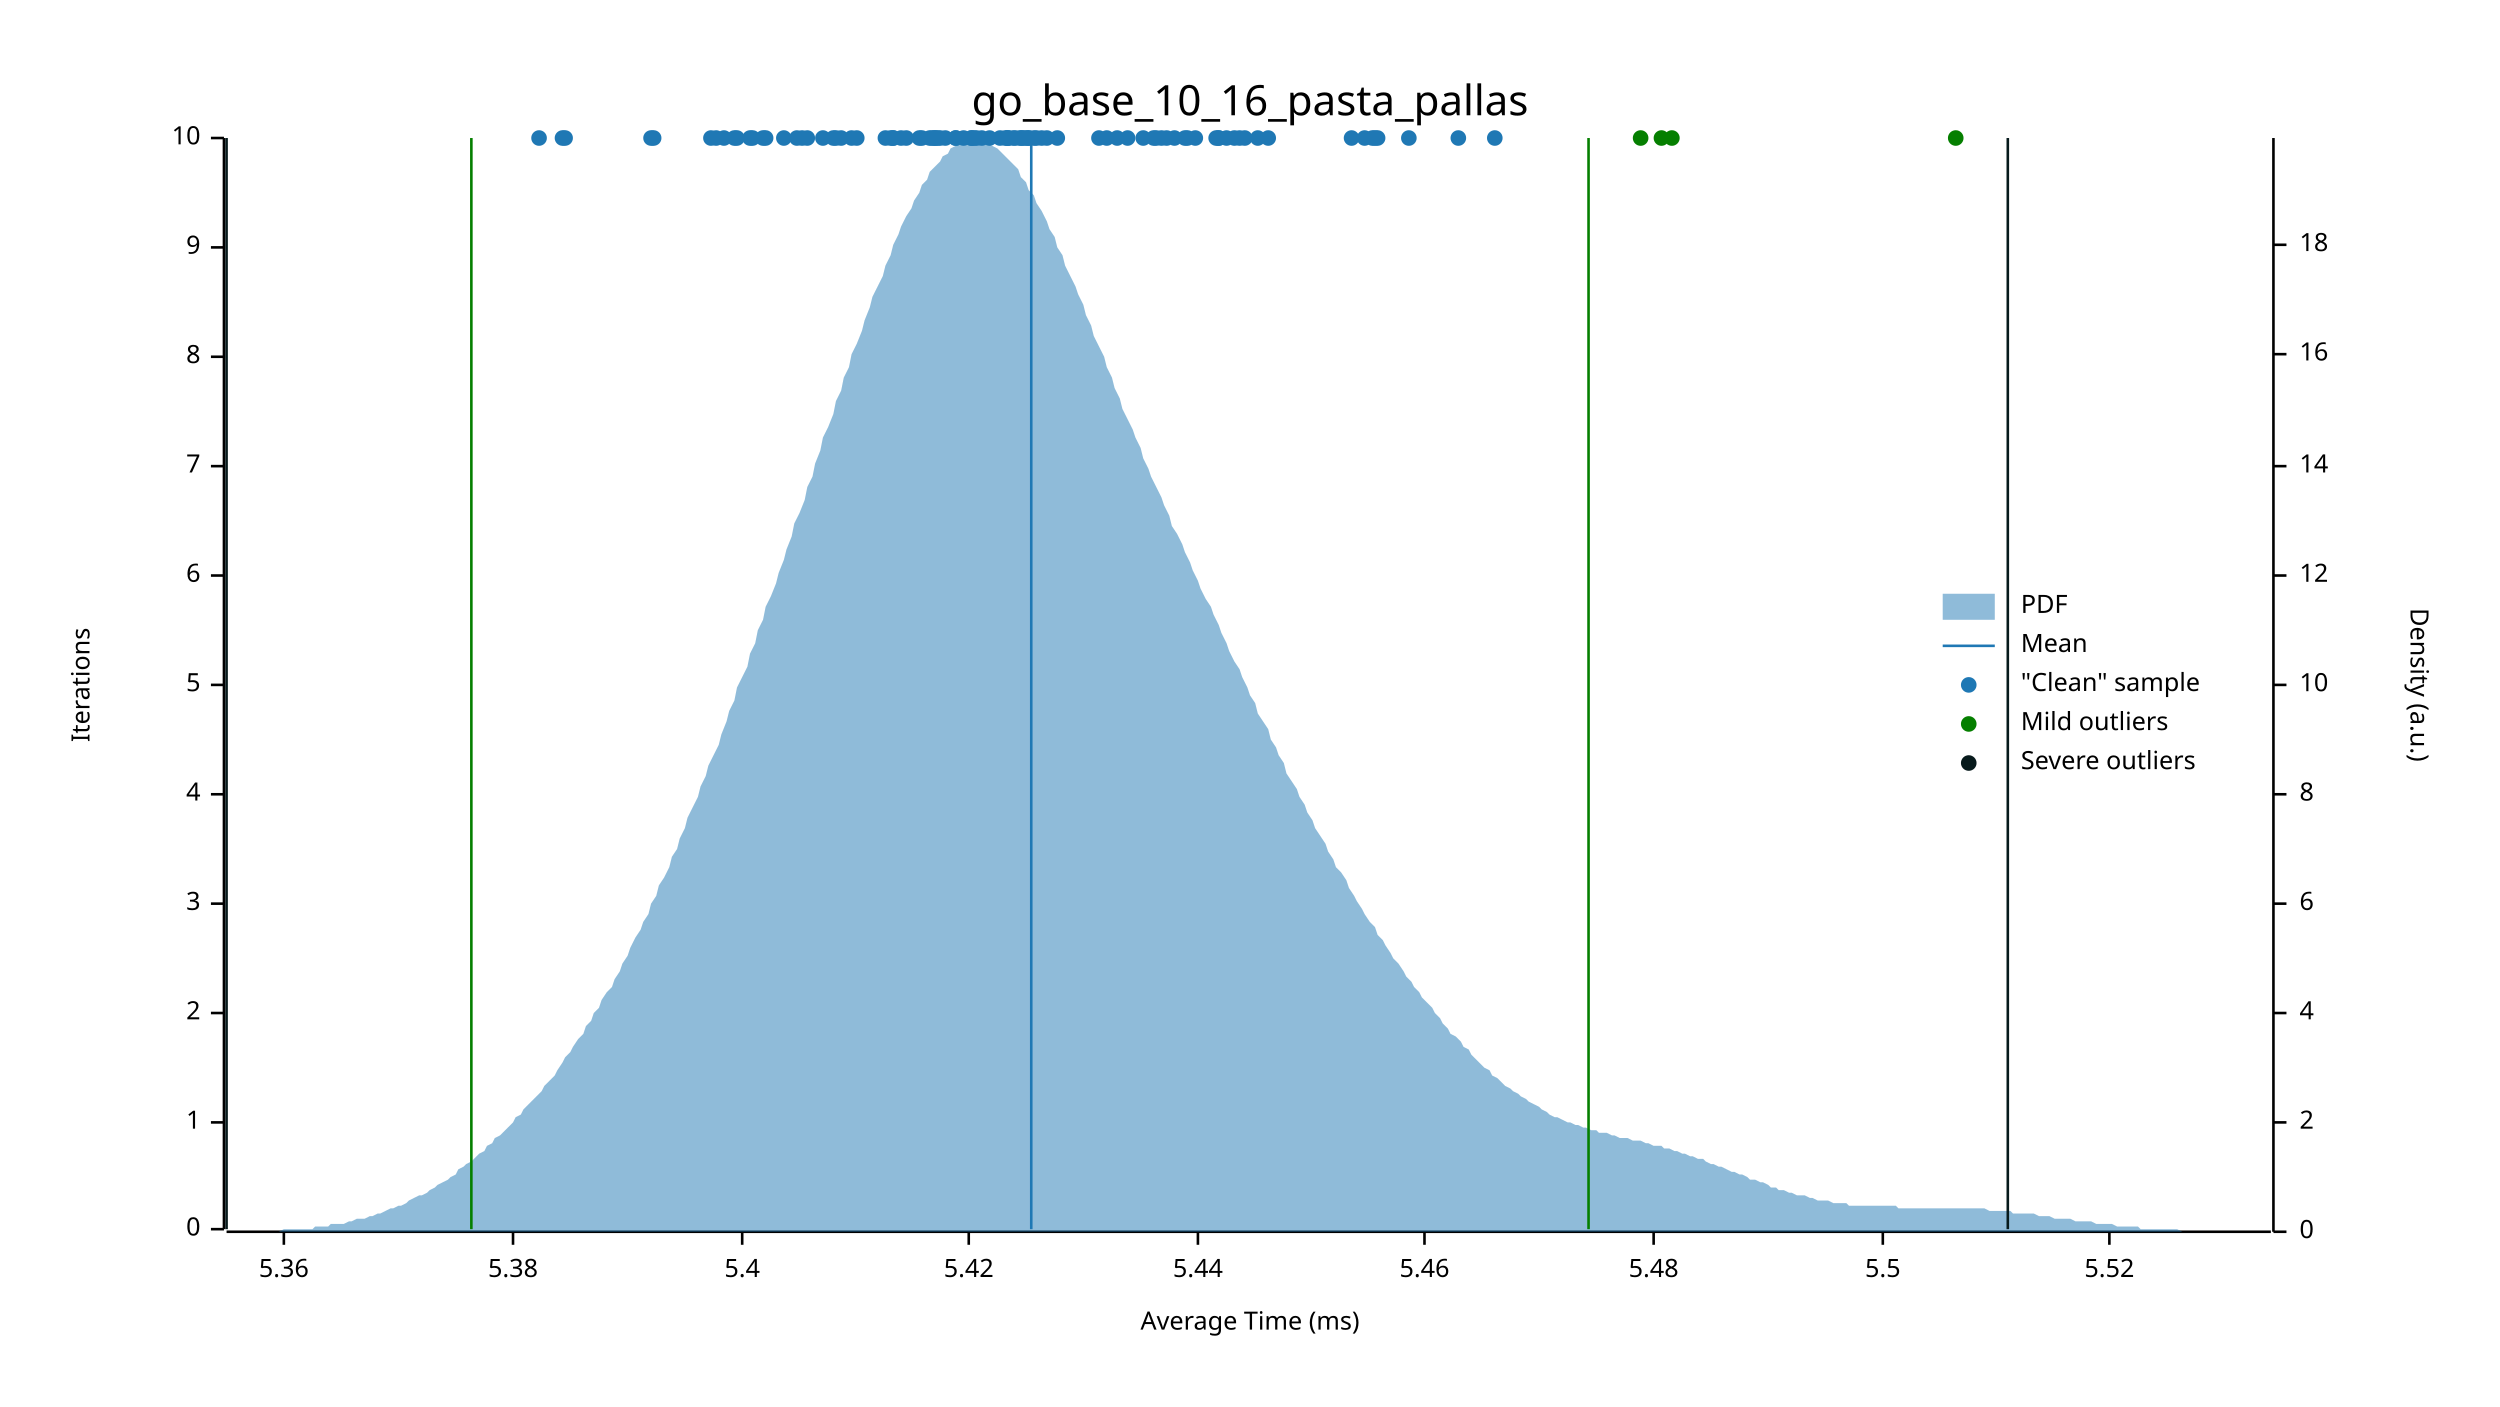
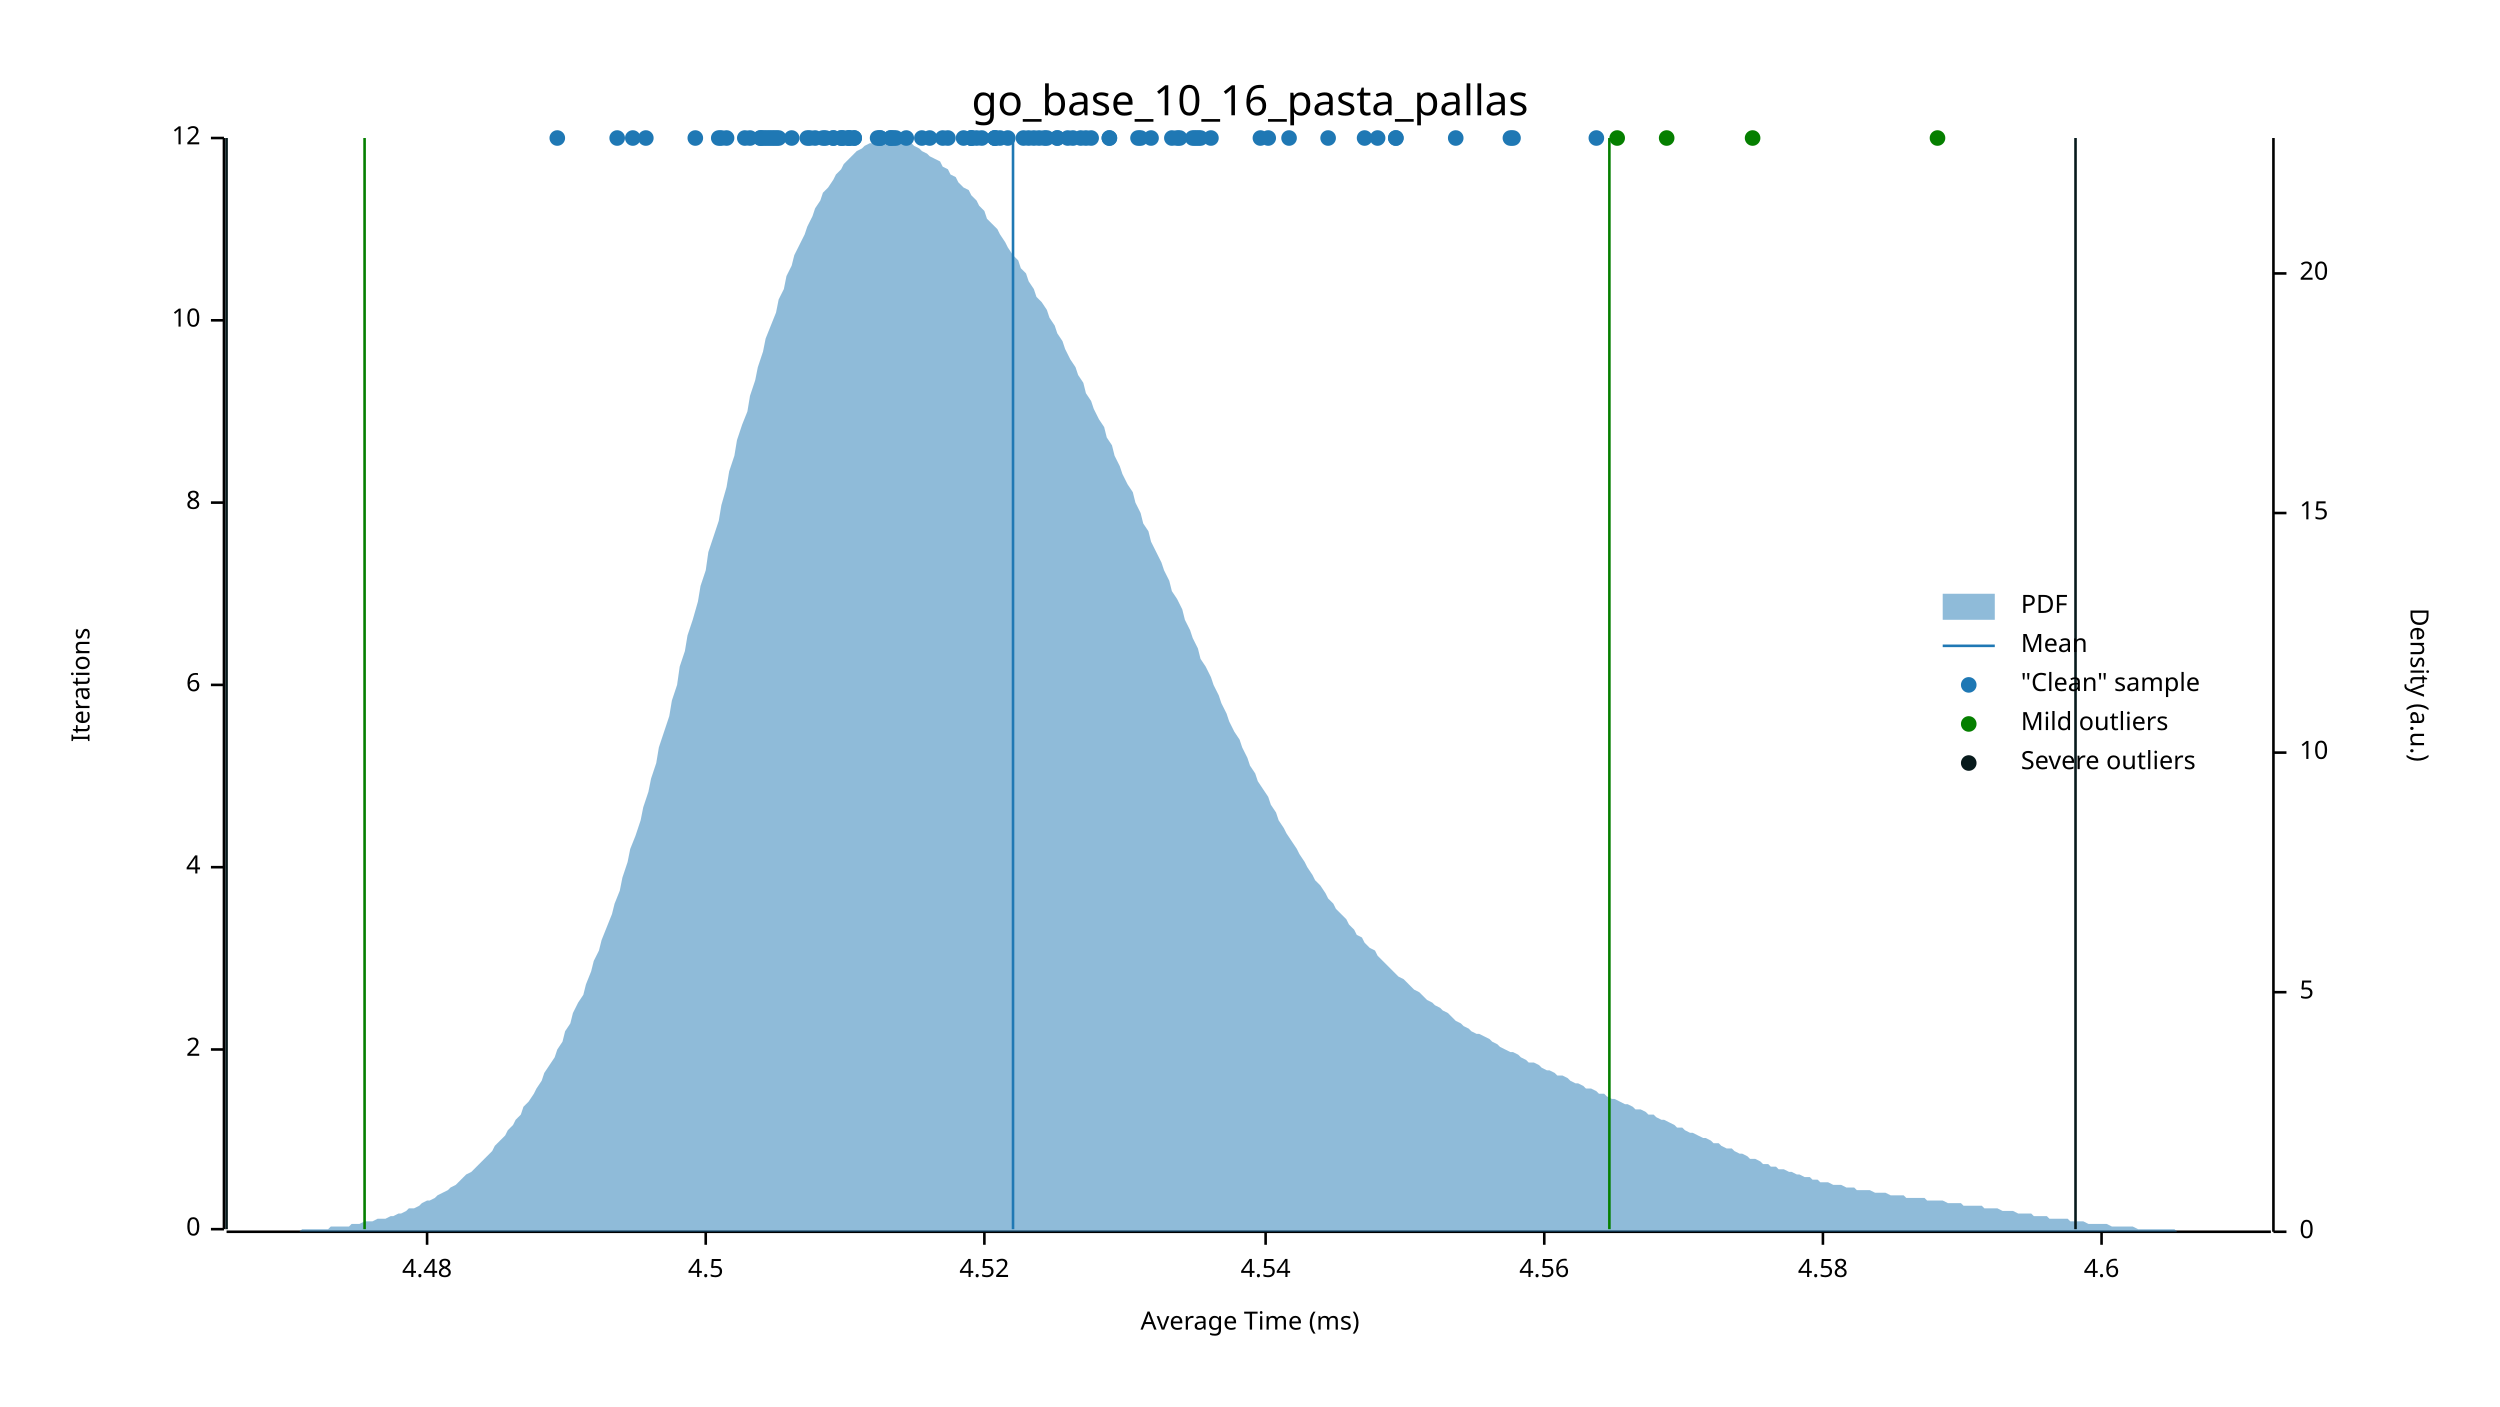
<svg xmlns="http://www.w3.org/2000/svg" width="960" height="540" viewBox="0 0 960 540">
  <text x="480" y="32" dy="0.76em" text-anchor="middle" font-family="sans-serif" font-size="16.129" opacity="1" fill="#000000">
go_base_10_16_pasta_pallas
</text>
  <text x="27" y="263" dy="0.76em" text-anchor="middle" font-family="sans-serif" font-size="9.677" opacity="1" fill="#000000" transform="rotate(270, 27, 263)">
Iterations
</text>
  <text x="480" y="513" dy="-0.5ex" text-anchor="middle" font-family="sans-serif" font-size="9.677" opacity="1" fill="#000000">
Average Time (ms)
</text>
  <polyline fill="none" opacity="1" stroke="#000000" stroke-width="1" points="86,53 86,472 " />
  <text x="77" y="472" dy="0.5ex" text-anchor="end" font-family="sans-serif" font-size="9.677" opacity="1" fill="#000000">
0
</text>
  <polyline fill="none" opacity="1" stroke="#000000" stroke-width="1" points="81,472 86,472 " />
-   <text x="77" y="431" dy="0.5ex" text-anchor="end" font-family="sans-serif" font-size="9.677" opacity="1" fill="#000000">
- 1
- </text>
-   <polyline fill="none" opacity="1" stroke="#000000" stroke-width="1" points="81,431 86,431 " />
-   <text x="77" y="389" dy="0.5ex" text-anchor="end" font-family="sans-serif" font-size="9.677" opacity="1" fill="#000000">
+   <text x="77" y="403" dy="0.5ex" text-anchor="end" font-family="sans-serif" font-size="9.677" opacity="1" fill="#000000">
2
</text>
-   <polyline fill="none" opacity="1" stroke="#000000" stroke-width="1" points="81,389 86,389 " />
-   <text x="77" y="347" dy="0.5ex" text-anchor="end" font-family="sans-serif" font-size="9.677" opacity="1" fill="#000000">
- 3
- </text>
-   <polyline fill="none" opacity="1" stroke="#000000" stroke-width="1" points="81,347 86,347 " />
-   <text x="77" y="305" dy="0.5ex" text-anchor="end" font-family="sans-serif" font-size="9.677" opacity="1" fill="#000000">
+   <polyline fill="none" opacity="1" stroke="#000000" stroke-width="1" points="81,403 86,403 " />
+   <text x="77" y="333" dy="0.5ex" text-anchor="end" font-family="sans-serif" font-size="9.677" opacity="1" fill="#000000">
4
</text>
-   <polyline fill="none" opacity="1" stroke="#000000" stroke-width="1" points="81,305 86,305 " />
+   <polyline fill="none" opacity="1" stroke="#000000" stroke-width="1" points="81,333 86,333 " />
  <text x="77" y="263" dy="0.5ex" text-anchor="end" font-family="sans-serif" font-size="9.677" opacity="1" fill="#000000">
- 5
+ 6
</text>
  <polyline fill="none" opacity="1" stroke="#000000" stroke-width="1" points="81,263 86,263 " />
-   <text x="77" y="221" dy="0.5ex" text-anchor="end" font-family="sans-serif" font-size="9.677" opacity="1" fill="#000000">
- 6
- </text>
-   <polyline fill="none" opacity="1" stroke="#000000" stroke-width="1" points="81,221 86,221 " />
-   <text x="77" y="179" dy="0.5ex" text-anchor="end" font-family="sans-serif" font-size="9.677" opacity="1" fill="#000000">
- 7
- </text>
-   <polyline fill="none" opacity="1" stroke="#000000" stroke-width="1" points="81,179 86,179 " />
-   <text x="77" y="137" dy="0.5ex" text-anchor="end" font-family="sans-serif" font-size="9.677" opacity="1" fill="#000000">
+   <text x="77" y="193" dy="0.5ex" text-anchor="end" font-family="sans-serif" font-size="9.677" opacity="1" fill="#000000">
8
</text>
-   <polyline fill="none" opacity="1" stroke="#000000" stroke-width="1" points="81,137 86,137 " />
-   <text x="77" y="95" dy="0.5ex" text-anchor="end" font-family="sans-serif" font-size="9.677" opacity="1" fill="#000000">
- 9
- </text>
-   <polyline fill="none" opacity="1" stroke="#000000" stroke-width="1" points="81,95 86,95 " />
+   <polyline fill="none" opacity="1" stroke="#000000" stroke-width="1" points="81,193 86,193 " />
+   <text x="77" y="123" dy="0.5ex" text-anchor="end" font-family="sans-serif" font-size="9.677" opacity="1" fill="#000000">
+ 10
+ </text>
+   <polyline fill="none" opacity="1" stroke="#000000" stroke-width="1" points="81,123 86,123 " />
  <text x="77" y="53" dy="0.5ex" text-anchor="end" font-family="sans-serif" font-size="9.677" opacity="1" fill="#000000">
- 10
+ 12
</text>
  <polyline fill="none" opacity="1" stroke="#000000" stroke-width="1" points="81,53 86,53 " />
  <polyline fill="none" opacity="1" stroke="#000000" stroke-width="1" points="87,473 872,473 " />
-   <text x="109" y="483" dy="0.76em" text-anchor="middle" font-family="sans-serif" font-size="9.677" opacity="1" fill="#000000">
- 5.36
- </text>
-   <polyline fill="none" opacity="1" stroke="#000000" stroke-width="1" points="109,473 109,478 " />
-   <text x="197" y="483" dy="0.76em" text-anchor="middle" font-family="sans-serif" font-size="9.677" opacity="1" fill="#000000">
- 5.38
- </text>
-   <polyline fill="none" opacity="1" stroke="#000000" stroke-width="1" points="197,473 197,478 " />
-   <text x="285" y="483" dy="0.76em" text-anchor="middle" font-family="sans-serif" font-size="9.677" opacity="1" fill="#000000">
- 5.4
- </text>
-   <polyline fill="none" opacity="1" stroke="#000000" stroke-width="1" points="285,473 285,478 " />
-   <text x="372" y="483" dy="0.76em" text-anchor="middle" font-family="sans-serif" font-size="9.677" opacity="1" fill="#000000">
- 5.42
- </text>
-   <polyline fill="none" opacity="1" stroke="#000000" stroke-width="1" points="372,473 372,478 " />
-   <text x="460" y="483" dy="0.76em" text-anchor="middle" font-family="sans-serif" font-size="9.677" opacity="1" fill="#000000">
- 5.44
- </text>
-   <polyline fill="none" opacity="1" stroke="#000000" stroke-width="1" points="460,473 460,478 " />
-   <text x="547" y="483" dy="0.76em" text-anchor="middle" font-family="sans-serif" font-size="9.677" opacity="1" fill="#000000">
- 5.46
- </text>
-   <polyline fill="none" opacity="1" stroke="#000000" stroke-width="1" points="547,473 547,478 " />
-   <text x="635" y="483" dy="0.76em" text-anchor="middle" font-family="sans-serif" font-size="9.677" opacity="1" fill="#000000">
- 5.48
- </text>
-   <polyline fill="none" opacity="1" stroke="#000000" stroke-width="1" points="635,473 635,478 " />
-   <text x="723" y="483" dy="0.76em" text-anchor="middle" font-family="sans-serif" font-size="9.677" opacity="1" fill="#000000">
- 5.5
- </text>
-   <polyline fill="none" opacity="1" stroke="#000000" stroke-width="1" points="723,473 723,478 " />
-   <text x="810" y="483" dy="0.76em" text-anchor="middle" font-family="sans-serif" font-size="9.677" opacity="1" fill="#000000">
- 5.52
- </text>
-   <polyline fill="none" opacity="1" stroke="#000000" stroke-width="1" points="810,473 810,478 " />
+   <text x="164" y="483" dy="0.76em" text-anchor="middle" font-family="sans-serif" font-size="9.677" opacity="1" fill="#000000">
+ 4.48
+ </text>
+   <polyline fill="none" opacity="1" stroke="#000000" stroke-width="1" points="164,473 164,478 " />
+   <text x="271" y="483" dy="0.76em" text-anchor="middle" font-family="sans-serif" font-size="9.677" opacity="1" fill="#000000">
+ 4.5
+ </text>
+   <polyline fill="none" opacity="1" stroke="#000000" stroke-width="1" points="271,473 271,478 " />
+   <text x="378" y="483" dy="0.76em" text-anchor="middle" font-family="sans-serif" font-size="9.677" opacity="1" fill="#000000">
+ 4.52
+ </text>
+   <polyline fill="none" opacity="1" stroke="#000000" stroke-width="1" points="378,473 378,478 " />
+   <text x="486" y="483" dy="0.76em" text-anchor="middle" font-family="sans-serif" font-size="9.677" opacity="1" fill="#000000">
+ 4.54
+ </text>
+   <polyline fill="none" opacity="1" stroke="#000000" stroke-width="1" points="486,473 486,478 " />
+   <text x="593" y="483" dy="0.76em" text-anchor="middle" font-family="sans-serif" font-size="9.677" opacity="1" fill="#000000">
+ 4.56
+ </text>
+   <polyline fill="none" opacity="1" stroke="#000000" stroke-width="1" points="593,473 593,478 " />
+   <text x="700" y="483" dy="0.76em" text-anchor="middle" font-family="sans-serif" font-size="9.677" opacity="1" fill="#000000">
+ 4.58
+ </text>
+   <polyline fill="none" opacity="1" stroke="#000000" stroke-width="1" points="700,473 700,478 " />
+   <text x="807" y="483" dy="0.76em" text-anchor="middle" font-family="sans-serif" font-size="9.677" opacity="1" fill="#000000">
+ 4.6
+ </text>
+   <polyline fill="none" opacity="1" stroke="#000000" stroke-width="1" points="807,473 807,478 " />
  <text x="933" y="263" dy="0.76em" text-anchor="middle" font-family="sans-serif" font-size="9.677" opacity="1" fill="#000000" transform="rotate(90, 933, 263)">
Density (a.u.)
</text>
  <polyline fill="none" opacity="1" stroke="#000000" stroke-width="1" points="873,53 873,473 " />
  <text x="883" y="473" dy="0.5ex" text-anchor="start" font-family="sans-serif" font-size="9.677" opacity="1" fill="#000000">
0
</text>
  <polyline fill="none" opacity="1" stroke="#000000" stroke-width="1" points="873,473 878,473 " />
-   <text x="883" y="431" dy="0.5ex" text-anchor="start" font-family="sans-serif" font-size="9.677" opacity="1" fill="#000000">
- 2
- </text>
-   <polyline fill="none" opacity="1" stroke="#000000" stroke-width="1" points="873,431 878,431 " />
-   <text x="883" y="389" dy="0.5ex" text-anchor="start" font-family="sans-serif" font-size="9.677" opacity="1" fill="#000000">
- 4
- </text>
-   <polyline fill="none" opacity="1" stroke="#000000" stroke-width="1" points="873,389 878,389 " />
-   <text x="883" y="347" dy="0.5ex" text-anchor="start" font-family="sans-serif" font-size="9.677" opacity="1" fill="#000000">
- 6
- </text>
-   <polyline fill="none" opacity="1" stroke="#000000" stroke-width="1" points="873,347 878,347 " />
-   <text x="883" y="305" dy="0.5ex" text-anchor="start" font-family="sans-serif" font-size="9.677" opacity="1" fill="#000000">
- 8
- </text>
-   <polyline fill="none" opacity="1" stroke="#000000" stroke-width="1" points="873,305 878,305 " />
-   <text x="883" y="263" dy="0.5ex" text-anchor="start" font-family="sans-serif" font-size="9.677" opacity="1" fill="#000000">
+   <text x="883" y="381" dy="0.5ex" text-anchor="start" font-family="sans-serif" font-size="9.677" opacity="1" fill="#000000">
+ 5
+ </text>
+   <polyline fill="none" opacity="1" stroke="#000000" stroke-width="1" points="873,381 878,381 " />
+   <text x="883" y="289" dy="0.5ex" text-anchor="start" font-family="sans-serif" font-size="9.677" opacity="1" fill="#000000">
10
</text>
-   <polyline fill="none" opacity="1" stroke="#000000" stroke-width="1" points="873,263 878,263 " />
-   <text x="883" y="221" dy="0.5ex" text-anchor="start" font-family="sans-serif" font-size="9.677" opacity="1" fill="#000000">
- 12
- </text>
-   <polyline fill="none" opacity="1" stroke="#000000" stroke-width="1" points="873,221 878,221 " />
-   <text x="883" y="179" dy="0.5ex" text-anchor="start" font-family="sans-serif" font-size="9.677" opacity="1" fill="#000000">
- 14
- </text>
-   <polyline fill="none" opacity="1" stroke="#000000" stroke-width="1" points="873,179 878,179 " />
-   <text x="883" y="136" dy="0.5ex" text-anchor="start" font-family="sans-serif" font-size="9.677" opacity="1" fill="#000000">
- 16
- </text>
-   <polyline fill="none" opacity="1" stroke="#000000" stroke-width="1" points="873,136 878,136 " />
-   <text x="883" y="94" dy="0.5ex" text-anchor="start" font-family="sans-serif" font-size="9.677" opacity="1" fill="#000000">
- 18
- </text>
-   <polyline fill="none" opacity="1" stroke="#000000" stroke-width="1" points="873,94 878,94 " />
-   <polygon opacity="0.5" fill="#1F78B4" points="87,473 88,473 90,473 91,473 93,473 94,473 96,473 98,473 99,473 101,473 102,473 104,473 105,473 107,473 109,472 110,472 112,472 113,472 115,472 116,472 118,472 120,472 121,471 123,471 124,471 126,471 127,470 129,470 131,470 132,470 134,469 135,469 137,468 138,468 140,468 142,467 143,467 145,466 146,466 148,465 150,464 151,464 153,463 154,463 156,462 157,461 159,460 161,459 162,459 164,458 165,457 167,456 168,455 170,454 172,453 173,452 175,451 176,449 178,448 179,447 181,446 183,444 184,443 186,442 187,440 189,439 190,437 192,436 194,434 195,433 197,431 198,429 200,428 201,426 203,424 205,422 206,421 208,419 209,417 211,415 213,413 214,411 216,408 217,406 219,404 220,402 222,399 224,397 225,394 227,392 228,389 230,387 231,384 233,381 235,379 236,376 238,373 239,370 241,367 242,364 244,360 246,357 247,354 249,351 250,347 252,344 253,340 255,337 257,333 258,329 260,326 261,322 263,318 264,314 266,310 268,306 269,302 271,298 272,294 274,290 276,286 277,282 279,277 280,273 282,269 283,264 285,260 287,256 288,251 290,247 291,242 293,238 294,233 296,229 298,224 299,220 301,215 302,211 304,206 305,201 307,197 309,192 310,187 312,183 313,178 315,173 316,168 318,164 320,159 321,154 323,150 324,145 326,141 327,136 329,132 331,127 332,123 334,118 335,114 337,110 339,106 340,102 342,98 343,94 345,90 346,87 348,83 350,80 351,77 353,74 354,71 356,69 357,66 359,64 361,62 362,60 364,59 365,57 367,56 368,55 370,54 372,54 373,54 375,53 376,54 378,54 379,55 381,56 383,57 384,58 386,60 387,61 389,63 391,65 392,68 394,70 395,73 397,75 398,78 400,81 402,85 403,88 405,91 406,95 408,98 409,102 411,106 413,110 414,113 416,117 417,121 419,125 420,129 422,133 424,137 425,141 427,145 428,149 430,153 431,157 433,161 435,165 436,168 438,172 439,176 441,180 442,183 444,187 446,191 447,194 449,198 450,202 452,205 454,209 455,212 457,216 458,219 460,223 461,226 463,230 465,233 466,236 468,240 469,243 471,247 472,250 474,254 476,257 477,260 479,264 480,267 482,270 483,274 485,277 487,280 488,284 490,287 491,290 493,293 494,297 496,300 498,303 499,306 501,309 502,312 504,315 505,318 507,321 509,324 510,327 512,330 513,333 515,335 517,338 518,341 520,344 521,346 523,349 524,351 526,354 528,356 529,359 531,361 532,363 534,366 535,368 537,370 539,373 540,375 542,377 543,379 545,381 546,383 548,385 550,387 551,389 553,391 554,393 556,395 557,397 559,398 561,400 562,402 564,403 565,405 567,407 568,408 570,410 572,411 573,413 575,414 576,415 578,417 580,418 581,419 583,420 584,421 586,422 587,423 589,424 591,425 592,426 594,427 595,428 597,429 598,429 600,430 602,431 603,431 605,432 606,432 608,433 609,433 611,434 613,434 614,435 616,435 617,435 619,436 620,436 622,437 624,437 625,437 627,438 628,438 630,438 632,439 633,439 635,440 636,440 638,440 639,441 641,441 643,442 644,442 646,443 647,443 649,444 650,444 652,445 654,445 655,446 657,447 658,447 660,448 661,448 663,449 665,450 666,450 668,451 669,451 671,452 672,453 674,453 676,454 677,454 679,455 680,456 682,456 683,457 685,457 687,458 688,458 690,459 691,459 693,459 695,460 696,460 698,461 699,461 701,461 702,461 704,462 706,462 707,462 709,462 710,463 712,463 713,463 715,463 717,463 718,463 720,463 721,463 723,463 724,463 726,463 728,463 729,464 731,464 732,464 734,464 735,464 737,464 739,464 740,464 742,464 743,464 745,464 746,464 748,464 750,464 751,464 753,464 754,464 756,464 758,464 759,464 761,464 762,464 764,465 765,465 767,465 769,465 770,465 772,465 773,466 775,466 776,466 778,466 780,466 781,466 783,467 784,467 786,467 787,467 789,468 791,468 792,468 794,468 795,468 797,469 798,469 800,469 802,469 803,469 805,470 806,470 808,470 809,470 811,470 813,471 814,471 816,471 817,471 819,471 821,471 822,472 824,472 825,472 827,472 828,472 830,472 832,472 833,472 835,472 836,472 838,473 839,473 841,473 843,473 844,473 846,473 847,473 849,473 850,473 852,473 854,473 855,473 857,473 858,473 860,473 861,473 863,473 865,473 866,473 868,473 869,473 871,473 873,473 873,473 87,473 " />
-   <polyline fill="none" opacity="1" stroke="#1F78B4" stroke-width="1" points="396,472 396,53 " />
-   <polyline fill="none" opacity="1" stroke="#057F00" stroke-width="1" points="181,472 181,53 " />
-   <polyline fill="none" opacity="1" stroke="#057F00" stroke-width="1" points="610,472 610,53 " />
+   <polyline fill="none" opacity="1" stroke="#000000" stroke-width="1" points="873,289 878,289 " />
+   <text x="883" y="197" dy="0.5ex" text-anchor="start" font-family="sans-serif" font-size="9.677" opacity="1" fill="#000000">
+ 15
+ </text>
+   <polyline fill="none" opacity="1" stroke="#000000" stroke-width="1" points="873,197 878,197 " />
+   <text x="883" y="105" dy="0.5ex" text-anchor="start" font-family="sans-serif" font-size="9.677" opacity="1" fill="#000000">
+ 20
+ </text>
+   <polyline fill="none" opacity="1" stroke="#000000" stroke-width="1" points="873,105 878,105 " />
+   <polygon opacity="0.5" fill="#1F78B4" points="87,473 88,473 90,473 91,473 93,473 94,473 96,473 98,473 99,473 101,473 102,473 104,473 105,473 107,473 109,473 110,473 112,473 113,473 115,473 116,472 118,472 120,472 121,472 123,472 124,472 126,472 127,471 129,471 131,471 132,471 134,471 135,470 137,470 138,470 140,469 142,469 143,469 145,468 146,468 148,468 150,467 151,467 153,466 154,466 156,465 157,464 159,464 161,463 162,462 164,461 165,461 167,460 168,459 170,458 172,457 173,456 175,455 176,454 178,452 179,451 181,450 183,448 184,447 186,445 187,444 189,442 190,440 192,438 194,436 195,434 197,432 198,430 200,428 201,425 203,423 205,420 206,418 208,415 209,412 211,409 213,406 214,403 216,400 217,396 219,393 220,389 222,385 224,382 225,378 227,373 228,369 230,365 231,361 233,356 235,351 236,347 238,342 239,337 241,331 242,326 244,321 246,315 247,310 249,304 250,299 252,293 253,287 255,281 257,275 258,269 260,263 261,256 263,250 264,244 266,238 268,231 269,225 271,219 272,212 274,206 276,200 277,194 279,187 280,181 282,175 283,169 285,163 287,158 288,152 290,146 291,141 293,135 294,130 296,125 298,120 299,115 301,111 302,106 304,102 305,98 307,94 309,90 310,87 312,83 313,80 315,77 316,74 318,72 320,69 321,67 323,65 324,63 326,61 327,60 329,58 331,57 332,56 334,55 335,55 337,54 339,54 340,54 342,53 343,54 345,54 346,54 348,55 350,55 351,56 353,57 354,58 356,59 357,60 359,61 361,62 362,64 364,65 365,67 367,68 368,70 370,72 372,73 373,75 375,77 376,79 378,81 379,84 381,86 383,88 384,90 386,93 387,95 389,98 391,100 392,103 394,105 395,108 397,111 398,114 400,116 402,119 403,122 405,125 406,128 408,131 409,134 411,138 413,141 414,144 416,147 417,151 419,154 420,157 422,161 424,164 425,168 427,171 428,175 430,179 431,182 433,186 435,189 436,193 438,197 439,201 441,204 442,208 444,212 446,216 447,219 449,223 450,227 452,230 454,234 455,238 457,242 458,245 460,249 461,253 463,256 465,260 466,263 468,267 469,270 471,274 472,277 474,281 476,284 477,287 479,291 480,294 482,297 483,300 485,303 487,306 488,309 490,312 491,315 493,318 494,320 496,323 498,326 499,328 501,331 502,333 504,336 505,338 507,340 509,343 510,345 512,347 513,349 515,351 517,353 518,355 520,357 521,359 523,360 524,362 526,364 528,365 529,367 531,369 532,370 534,372 535,373 537,375 539,376 540,377 542,379 543,380 545,381 546,382 548,384 550,385 551,386 553,387 554,388 556,389 557,390 559,392 561,393 562,394 564,395 565,396 567,397 568,397 570,398 572,399 573,400 575,401 576,402 578,403 580,404 581,404 583,405 584,406 586,407 587,408 589,408 591,409 592,410 594,411 595,411 597,412 598,413 600,413 602,414 603,415 605,416 606,416 608,417 609,418 611,418 613,419 614,420 616,420 617,421 619,422 620,422 622,423 624,424 625,424 627,425 628,426 630,426 632,427 633,428 635,428 636,429 638,430 639,430 641,431 643,432 644,433 646,433 647,434 649,435 650,435 652,436 654,437 655,437 657,438 658,439 660,439 661,440 663,441 665,441 666,442 668,443 669,443 671,444 672,445 674,445 676,446 677,447 679,447 680,448 682,448 683,449 685,449 687,450 688,450 690,451 691,451 693,452 695,452 696,453 698,453 699,454 701,454 702,454 704,455 706,455 707,455 709,456 710,456 712,456 713,457 715,457 717,457 718,457 720,458 721,458 723,458 724,458 726,459 728,459 729,459 731,459 732,460 734,460 735,460 737,460 739,460 740,461 742,461 743,461 745,461 746,461 748,462 750,462 751,462 753,462 754,463 756,463 758,463 759,463 761,463 762,464 764,464 765,464 767,464 769,465 770,465 772,465 773,465 775,466 776,466 778,466 780,466 781,467 783,467 784,467 786,467 787,468 789,468 791,468 792,468 794,468 795,469 797,469 798,469 800,469 802,470 803,470 805,470 806,470 808,470 809,470 811,471 813,471 814,471 816,471 817,471 819,471 821,472 822,472 824,472 825,472 827,472 828,472 830,472 832,472 833,472 835,472 836,473 838,473 839,473 841,473 843,473 844,473 846,473 847,473 849,473 850,473 852,473 854,473 855,473 857,473 858,473 860,473 861,473 863,473 865,473 866,473 868,473 869,473 871,473 873,473 873,473 87,473 " />
+   <polyline fill="none" opacity="1" stroke="#1F78B4" stroke-width="1" points="389,472 389,53 " />
+   <polyline fill="none" opacity="1" stroke="#057F00" stroke-width="1" points="140,472 140,53 " />
+   <polyline fill="none" opacity="1" stroke="#057F00" stroke-width="1" points="618,472 618,53 " />
  <polyline fill="none" opacity="1" stroke="#071A1C" stroke-width="1" points="87,472 87,53 " />
-   <polyline fill="none" opacity="1" stroke="#071A1C" stroke-width="1" points="771,472 771,53 " />
-   <circle cx="251" cy="53" r="3" opacity="1" fill="#1F78B4" stroke="none" stroke-width="1" />
-   <circle cx="394" cy="53" r="3" opacity="1" fill="#1F78B4" stroke="none" stroke-width="1" />
+   <polyline fill="none" opacity="1" stroke="#071A1C" stroke-width="1" points="797,472 797,53 " />
+   <circle cx="536" cy="53" r="3" opacity="1" fill="#1F78B4" stroke="none" stroke-width="1" />
+   <circle cx="437" cy="53" r="3" opacity="1" fill="#1F78B4" stroke="none" stroke-width="1" />
+   <circle cx="458" cy="53" r="3" opacity="1" fill="#1F78B4" stroke="none" stroke-width="1" />
+   <circle cx="298" cy="53" r="3" opacity="1" fill="#1F78B4" stroke="none" stroke-width="1" />
+   <circle cx="438" cy="53" r="3" opacity="1" fill="#1F78B4" stroke="none" stroke-width="1" />
+   <circle cx="387" cy="53" r="3" opacity="1" fill="#1F78B4" stroke="none" stroke-width="1" />
+   <circle cx="277" cy="53" r="3" opacity="1" fill="#1F78B4" stroke="none" stroke-width="1" />
+   <circle cx="580" cy="53" r="3" opacity="1" fill="#1F78B4" stroke="none" stroke-width="1" />
+   <circle cx="373" cy="53" r="3" opacity="1" fill="#1F78B4" stroke="none" stroke-width="1" />
+   <circle cx="292" cy="53" r="3" opacity="1" fill="#1F78B4" stroke="none" stroke-width="1" />
+   <circle cx="326" cy="53" r="3" opacity="1" fill="#1F78B4" stroke="none" stroke-width="1" />
+   <circle cx="399" cy="53" r="3" opacity="1" fill="#1F78B4" stroke="none" stroke-width="1" />
+   <circle cx="613" cy="53" r="3" opacity="1" fill="#1F78B4" stroke="none" stroke-width="1" />
+   <circle cx="279" cy="53" r="3" opacity="1" fill="#1F78B4" stroke="none" stroke-width="1" />
+   <circle cx="581" cy="53" r="3" opacity="1" fill="#1F78B4" stroke="none" stroke-width="1" />
+   <circle cx="364" cy="53" r="3" opacity="1" fill="#1F78B4" stroke="none" stroke-width="1" />
+   <circle cx="326" cy="53" r="3" opacity="1" fill="#1F78B4" stroke="none" stroke-width="1" />
+   <circle cx="484" cy="53" r="3" opacity="1" fill="#1F78B4" stroke="none" stroke-width="1" />
+   <circle cx="510" cy="53" r="3" opacity="1" fill="#1F78B4" stroke="none" stroke-width="1" />
+   <circle cx="296" cy="53" r="3" opacity="1" fill="#1F78B4" stroke="none" stroke-width="1" />
+   <circle cx="419" cy="53" r="3" opacity="1" fill="#1F78B4" stroke="none" stroke-width="1" />
+   <circle cx="295" cy="53" r="3" opacity="1" fill="#1F78B4" stroke="none" stroke-width="1" />
+   <circle cx="495" cy="53" r="3" opacity="1" fill="#1F78B4" stroke="none" stroke-width="1" />
+   <circle cx="382" cy="53" r="3" opacity="1" fill="#1F78B4" stroke="none" stroke-width="1" />
+   <circle cx="393" cy="53" r="3" opacity="1" fill="#1F78B4" stroke="none" stroke-width="1" />
+   <circle cx="320" cy="53" r="3" opacity="1" fill="#1F78B4" stroke="none" stroke-width="1" />
+   <circle cx="338" cy="53" r="3" opacity="1" fill="#1F78B4" stroke="none" stroke-width="1" />
+   <circle cx="320" cy="53" r="3" opacity="1" fill="#1F78B4" stroke="none" stroke-width="1" />
+   <circle cx="375" cy="53" r="3" opacity="1" fill="#1F78B4" stroke="none" stroke-width="1" />
+   <circle cx="299" cy="53" r="3" opacity="1" fill="#1F78B4" stroke="none" stroke-width="1" />
+   <circle cx="317" cy="53" r="3" opacity="1" fill="#1F78B4" stroke="none" stroke-width="1" />
+   <circle cx="410" cy="53" r="3" opacity="1" fill="#1F78B4" stroke="none" stroke-width="1" />
+   <circle cx="395" cy="53" r="3" opacity="1" fill="#1F78B4" stroke="none" stroke-width="1" />
+   <circle cx="459" cy="53" r="3" opacity="1" fill="#1F78B4" stroke="none" stroke-width="1" />
+   <circle cx="524" cy="53" r="3" opacity="1" fill="#1F78B4" stroke="none" stroke-width="1" />
+   <circle cx="450" cy="53" r="3" opacity="1" fill="#1F78B4" stroke="none" stroke-width="1" />
+   <circle cx="426" cy="53" r="3" opacity="1" fill="#1F78B4" stroke="none" stroke-width="1" />
+   <circle cx="338" cy="53" r="3" opacity="1" fill="#1F78B4" stroke="none" stroke-width="1" />
+   <circle cx="373" cy="53" r="3" opacity="1" fill="#1F78B4" stroke="none" stroke-width="1" />
  <circle cx="343" cy="53" r="3" opacity="1" fill="#1F78B4" stroke="none" stroke-width="1" />
-   <circle cx="387" cy="53" r="3" opacity="1" fill="#1F78B4" stroke="none" stroke-width="1" />
-   <circle cx="439" cy="53" r="3" opacity="1" fill="#1F78B4" stroke="none" stroke-width="1" />
+   <circle cx="326" cy="53" r="3" opacity="1" fill="#1F78B4" stroke="none" stroke-width="1" />
+   <circle cx="304" cy="53" r="3" opacity="1" fill="#1F78B4" stroke="none" stroke-width="1" />
+   <circle cx="406" cy="53" r="3" opacity="1" fill="#1F78B4" stroke="none" stroke-width="1" />
+   <circle cx="313" cy="53" r="3" opacity="1" fill="#1F78B4" stroke="none" stroke-width="1" />
+   <circle cx="337" cy="53" r="3" opacity="1" fill="#1F78B4" stroke="none" stroke-width="1" />
+   <circle cx="214" cy="53" r="3" opacity="1" fill="#1F78B4" stroke="none" stroke-width="1" />
+   <circle cx="288" cy="53" r="3" opacity="1" fill="#1F78B4" stroke="none" stroke-width="1" />
+   <circle cx="373" cy="53" r="3" opacity="1" fill="#1F78B4" stroke="none" stroke-width="1" />
+   <circle cx="412" cy="53" r="3" opacity="1" fill="#1F78B4" stroke="none" stroke-width="1" />
+   <circle cx="267" cy="53" r="3" opacity="1" fill="#1F78B4" stroke="none" stroke-width="1" />
+   <circle cx="328" cy="53" r="3" opacity="1" fill="#1F78B4" stroke="none" stroke-width="1" />
+   <circle cx="460" cy="53" r="3" opacity="1" fill="#1F78B4" stroke="none" stroke-width="1" />
+   <circle cx="344" cy="53" r="3" opacity="1" fill="#1F78B4" stroke="none" stroke-width="1" />
+   <circle cx="286" cy="53" r="3" opacity="1" fill="#1F78B4" stroke="none" stroke-width="1" />
+   <circle cx="248" cy="53" r="3" opacity="1" fill="#1F78B4" stroke="none" stroke-width="1" />
+   <circle cx="362" cy="53" r="3" opacity="1" fill="#1F78B4" stroke="none" stroke-width="1" />
+   <circle cx="292" cy="53" r="3" opacity="1" fill="#1F78B4" stroke="none" stroke-width="1" />
+   <circle cx="237" cy="53" r="3" opacity="1" fill="#1F78B4" stroke="none" stroke-width="1" />
+   <circle cx="324" cy="53" r="3" opacity="1" fill="#1F78B4" stroke="none" stroke-width="1" />
+   <circle cx="426" cy="53" r="3" opacity="1" fill="#1F78B4" stroke="none" stroke-width="1" />
+   <circle cx="316" cy="53" r="3" opacity="1" fill="#1F78B4" stroke="none" stroke-width="1" />
+   <circle cx="401" cy="53" r="3" opacity="1" fill="#1F78B4" stroke="none" stroke-width="1" />
+   <circle cx="370" cy="53" r="3" opacity="1" fill="#1F78B4" stroke="none" stroke-width="1" />
+   <circle cx="293" cy="53" r="3" opacity="1" fill="#1F78B4" stroke="none" stroke-width="1" />
+   <circle cx="342" cy="53" r="3" opacity="1" fill="#1F78B4" stroke="none" stroke-width="1" />
+   <circle cx="453" cy="53" r="3" opacity="1" fill="#1F78B4" stroke="none" stroke-width="1" />
+   <circle cx="328" cy="53" r="3" opacity="1" fill="#1F78B4" stroke="none" stroke-width="1" />
+   <circle cx="323" cy="53" r="3" opacity="1" fill="#1F78B4" stroke="none" stroke-width="1" />
+   <circle cx="465" cy="53" r="3" opacity="1" fill="#1F78B4" stroke="none" stroke-width="1" />
+   <circle cx="536" cy="53" r="3" opacity="1" fill="#1F78B4" stroke="none" stroke-width="1" />
+   <circle cx="559" cy="53" r="3" opacity="1" fill="#1F78B4" stroke="none" stroke-width="1" />
+   <circle cx="384" cy="53" r="3" opacity="1" fill="#1F78B4" stroke="none" stroke-width="1" />
+   <circle cx="348" cy="53" r="3" opacity="1" fill="#1F78B4" stroke="none" stroke-width="1" />
+   <circle cx="310" cy="53" r="3" opacity="1" fill="#1F78B4" stroke="none" stroke-width="1" />
+   <circle cx="323" cy="53" r="3" opacity="1" fill="#1F78B4" stroke="none" stroke-width="1" />
+   <circle cx="415" cy="53" r="3" opacity="1" fill="#1F78B4" stroke="none" stroke-width="1" />
+   <circle cx="406" cy="53" r="3" opacity="1" fill="#1F78B4" stroke="none" stroke-width="1" />
+   <circle cx="342" cy="53" r="3" opacity="1" fill="#1F78B4" stroke="none" stroke-width="1" />
+   <circle cx="487" cy="53" r="3" opacity="1" fill="#1F78B4" stroke="none" stroke-width="1" />
+   <circle cx="297" cy="53" r="3" opacity="1" fill="#1F78B4" stroke="none" stroke-width="1" />
+   <circle cx="276" cy="53" r="3" opacity="1" fill="#1F78B4" stroke="none" stroke-width="1" />
+   <circle cx="397" cy="53" r="3" opacity="1" fill="#1F78B4" stroke="none" stroke-width="1" />
+   <circle cx="354" cy="53" r="3" opacity="1" fill="#1F78B4" stroke="none" stroke-width="1" />
+   <circle cx="442" cy="53" r="3" opacity="1" fill="#1F78B4" stroke="none" stroke-width="1" />
+   <circle cx="382" cy="53" r="3" opacity="1" fill="#1F78B4" stroke="none" stroke-width="1" />
+   <circle cx="311" cy="53" r="3" opacity="1" fill="#1F78B4" stroke="none" stroke-width="1" />
+   <circle cx="461" cy="53" r="3" opacity="1" fill="#1F78B4" stroke="none" stroke-width="1" />
+   <circle cx="402" cy="53" r="3" opacity="1" fill="#1F78B4" stroke="none" stroke-width="1" />
+   <circle cx="382" cy="53" r="3" opacity="1" fill="#1F78B4" stroke="none" stroke-width="1" />
  <circle cx="294" cy="53" r="3" opacity="1" fill="#1F78B4" stroke="none" stroke-width="1" />
-   <circle cx="375" cy="53" r="3" opacity="1" fill="#1F78B4" stroke="none" stroke-width="1" />
-   <circle cx="342" cy="53" r="3" opacity="1" fill="#1F78B4" stroke="none" stroke-width="1" />
-   <circle cx="340" cy="53" r="3" opacity="1" fill="#1F78B4" stroke="none" stroke-width="1" />
-   <circle cx="275" cy="53" r="3" opacity="1" fill="#1F78B4" stroke="none" stroke-width="1" />
-   <circle cx="320" cy="53" r="3" opacity="1" fill="#1F78B4" stroke="none" stroke-width="1" />
-   <circle cx="541" cy="53" r="3" opacity="1" fill="#1F78B4" stroke="none" stroke-width="1" />
-   <circle cx="524" cy="53" r="3" opacity="1" fill="#1F78B4" stroke="none" stroke-width="1" />
-   <circle cx="519" cy="53" r="3" opacity="1" fill="#1F78B4" stroke="none" stroke-width="1" />
-   <circle cx="384" cy="53" r="3" opacity="1" fill="#1F78B4" stroke="none" stroke-width="1" />
-   <circle cx="293" cy="53" r="3" opacity="1" fill="#1F78B4" stroke="none" stroke-width="1" />
-   <circle cx="310" cy="53" r="3" opacity="1" fill="#1F78B4" stroke="none" stroke-width="1" />
-   <circle cx="387" cy="53" r="3" opacity="1" fill="#1F78B4" stroke="none" stroke-width="1" />
-   <circle cx="560" cy="53" r="3" opacity="1" fill="#1F78B4" stroke="none" stroke-width="1" />
-   <circle cx="250" cy="53" r="3" opacity="1" fill="#1F78B4" stroke="none" stroke-width="1" />
-   <circle cx="353" cy="53" r="3" opacity="1" fill="#1F78B4" stroke="none" stroke-width="1" />
-   <circle cx="446" cy="53" r="3" opacity="1" fill="#1F78B4" stroke="none" stroke-width="1" />
-   <circle cx="289" cy="53" r="3" opacity="1" fill="#1F78B4" stroke="none" stroke-width="1" />
-   <circle cx="406" cy="53" r="3" opacity="1" fill="#1F78B4" stroke="none" stroke-width="1" />
-   <circle cx="474" cy="53" r="3" opacity="1" fill="#1F78B4" stroke="none" stroke-width="1" />
-   <circle cx="301" cy="53" r="3" opacity="1" fill="#1F78B4" stroke="none" stroke-width="1" />
-   <circle cx="323" cy="53" r="3" opacity="1" fill="#1F78B4" stroke="none" stroke-width="1" />
-   <circle cx="392" cy="53" r="3" opacity="1" fill="#1F78B4" stroke="none" stroke-width="1" />
-   <circle cx="358" cy="53" r="3" opacity="1" fill="#1F78B4" stroke="none" stroke-width="1" />
-   <circle cx="527" cy="53" r="3" opacity="1" fill="#1F78B4" stroke="none" stroke-width="1" />
-   <circle cx="429" cy="53" r="3" opacity="1" fill="#1F78B4" stroke="none" stroke-width="1" />
-   <circle cx="392" cy="53" r="3" opacity="1" fill="#1F78B4" stroke="none" stroke-width="1" />
-   <circle cx="380" cy="53" r="3" opacity="1" fill="#1F78B4" stroke="none" stroke-width="1" />
-   <circle cx="282" cy="53" r="3" opacity="1" fill="#1F78B4" stroke="none" stroke-width="1" />
-   <circle cx="443" cy="53" r="3" opacity="1" fill="#1F78B4" stroke="none" stroke-width="1" />
-   <circle cx="373" cy="53" r="3" opacity="1" fill="#1F78B4" stroke="none" stroke-width="1" />
-   <circle cx="321" cy="53" r="3" opacity="1" fill="#1F78B4" stroke="none" stroke-width="1" />
-   <circle cx="455" cy="53" r="3" opacity="1" fill="#1F78B4" stroke="none" stroke-width="1" />
-   <circle cx="374" cy="53" r="3" opacity="1" fill="#1F78B4" stroke="none" stroke-width="1" />
-   <circle cx="360" cy="53" r="3" opacity="1" fill="#1F78B4" stroke="none" stroke-width="1" />
-   <circle cx="354" cy="53" r="3" opacity="1" fill="#1F78B4" stroke="none" stroke-width="1" />
-   <circle cx="329" cy="53" r="3" opacity="1" fill="#1F78B4" stroke="none" stroke-width="1" />
-   <circle cx="393" cy="53" r="3" opacity="1" fill="#1F78B4" stroke="none" stroke-width="1" />
-   <circle cx="346" cy="53" r="3" opacity="1" fill="#1F78B4" stroke="none" stroke-width="1" />
-   <circle cx="478" cy="53" r="3" opacity="1" fill="#1F78B4" stroke="none" stroke-width="1" />
-   <circle cx="444" cy="53" r="3" opacity="1" fill="#1F78B4" stroke="none" stroke-width="1" />
-   <circle cx="207" cy="53" r="3" opacity="1" fill="#1F78B4" stroke="none" stroke-width="1" />
-   <circle cx="433" cy="53" r="3" opacity="1" fill="#1F78B4" stroke="none" stroke-width="1" />
-   <circle cx="389" cy="53" r="3" opacity="1" fill="#1F78B4" stroke="none" stroke-width="1" />
-   <circle cx="468" cy="53" r="3" opacity="1" fill="#1F78B4" stroke="none" stroke-width="1" />
-   <circle cx="343" cy="53" r="3" opacity="1" fill="#1F78B4" stroke="none" stroke-width="1" />
-   <circle cx="456" cy="53" r="3" opacity="1" fill="#1F78B4" stroke="none" stroke-width="1" />
-   <circle cx="283" cy="53" r="3" opacity="1" fill="#1F78B4" stroke="none" stroke-width="1" />
-   <circle cx="278" cy="53" r="3" opacity="1" fill="#1F78B4" stroke="none" stroke-width="1" />
-   <circle cx="467" cy="53" r="3" opacity="1" fill="#1F78B4" stroke="none" stroke-width="1" />
-   <circle cx="367" cy="53" r="3" opacity="1" fill="#1F78B4" stroke="none" stroke-width="1" />
-   <circle cx="316" cy="53" r="3" opacity="1" fill="#1F78B4" stroke="none" stroke-width="1" />
-   <circle cx="574" cy="53" r="3" opacity="1" fill="#1F78B4" stroke="none" stroke-width="1" />
-   <circle cx="370" cy="53" r="3" opacity="1" fill="#1F78B4" stroke="none" stroke-width="1" />
-   <circle cx="308" cy="53" r="3" opacity="1" fill="#1F78B4" stroke="none" stroke-width="1" />
-   <circle cx="398" cy="53" r="3" opacity="1" fill="#1F78B4" stroke="none" stroke-width="1" />
-   <circle cx="273" cy="53" r="3" opacity="1" fill="#1F78B4" stroke="none" stroke-width="1" />
-   <circle cx="386" cy="53" r="3" opacity="1" fill="#1F78B4" stroke="none" stroke-width="1" />
-   <circle cx="459" cy="53" r="3" opacity="1" fill="#1F78B4" stroke="none" stroke-width="1" />
-   <circle cx="363" cy="53" r="3" opacity="1" fill="#1F78B4" stroke="none" stroke-width="1" />
-   <circle cx="448" cy="53" r="3" opacity="1" fill="#1F78B4" stroke="none" stroke-width="1" />
-   <circle cx="487" cy="53" r="3" opacity="1" fill="#1F78B4" stroke="none" stroke-width="1" />
-   <circle cx="402" cy="53" r="3" opacity="1" fill="#1F78B4" stroke="none" stroke-width="1" />
+   <circle cx="377" cy="53" r="3" opacity="1" fill="#1F78B4" stroke="none" stroke-width="1" />
+   <circle cx="243" cy="53" r="3" opacity="1" fill="#1F78B4" stroke="none" stroke-width="1" />
+   <circle cx="417" cy="53" r="3" opacity="1" fill="#1F78B4" stroke="none" stroke-width="1" />
+   <circle cx="529" cy="53" r="3" opacity="1" fill="#1F78B4" stroke="none" stroke-width="1" />
+   <circle cx="452" cy="53" r="3" opacity="1" fill="#1F78B4" stroke="none" stroke-width="1" />
  <circle cx="357" cy="53" r="3" opacity="1" fill="#1F78B4" stroke="none" stroke-width="1" />
-   <circle cx="387" cy="53" r="3" opacity="1" fill="#1F78B4" stroke="none" stroke-width="1" />
-   <circle cx="348" cy="53" r="3" opacity="1" fill="#1F78B4" stroke="none" stroke-width="1" />
-   <circle cx="529" cy="53" r="3" opacity="1" fill="#1F78B4" stroke="none" stroke-width="1" />
-   <circle cx="306" cy="53" r="3" opacity="1" fill="#1F78B4" stroke="none" stroke-width="1" />
-   <circle cx="216" cy="53" r="3" opacity="1" fill="#1F78B4" stroke="none" stroke-width="1" />
-   <circle cx="327" cy="53" r="3" opacity="1" fill="#1F78B4" stroke="none" stroke-width="1" />
-   <circle cx="395" cy="53" r="3" opacity="1" fill="#1F78B4" stroke="none" stroke-width="1" />
-   <circle cx="397" cy="53" r="3" opacity="1" fill="#1F78B4" stroke="none" stroke-width="1" />
-   <circle cx="359" cy="53" r="3" opacity="1" fill="#1F78B4" stroke="none" stroke-width="1" />
-   <circle cx="425" cy="53" r="3" opacity="1" fill="#1F78B4" stroke="none" stroke-width="1" />
-   <circle cx="395" cy="53" r="3" opacity="1" fill="#1F78B4" stroke="none" stroke-width="1" />
-   <circle cx="373" cy="53" r="3" opacity="1" fill="#1F78B4" stroke="none" stroke-width="1" />
-   <circle cx="377" cy="53" r="3" opacity="1" fill="#1F78B4" stroke="none" stroke-width="1" />
-   <circle cx="468" cy="53" r="3" opacity="1" fill="#1F78B4" stroke="none" stroke-width="1" />
-   <circle cx="476" cy="53" r="3" opacity="1" fill="#1F78B4" stroke="none" stroke-width="1" />
-   <circle cx="400" cy="53" r="3" opacity="1" fill="#1F78B4" stroke="none" stroke-width="1" />
-   <circle cx="288" cy="53" r="3" opacity="1" fill="#1F78B4" stroke="none" stroke-width="1" />
-   <circle cx="361" cy="53" r="3" opacity="1" fill="#1F78B4" stroke="none" stroke-width="1" />
-   <circle cx="483" cy="53" r="3" opacity="1" fill="#1F78B4" stroke="none" stroke-width="1" />
-   <circle cx="471" cy="53" r="3" opacity="1" fill="#1F78B4" stroke="none" stroke-width="1" />
-   <circle cx="359" cy="53" r="3" opacity="1" fill="#1F78B4" stroke="none" stroke-width="1" />
-   <circle cx="422" cy="53" r="3" opacity="1" fill="#1F78B4" stroke="none" stroke-width="1" />
-   <circle cx="451" cy="53" r="3" opacity="1" fill="#1F78B4" stroke="none" stroke-width="1" />
-   <circle cx="217" cy="53" r="3" opacity="1" fill="#1F78B4" stroke="none" stroke-width="1" />
-   <circle cx="390" cy="53" r="3" opacity="1" fill="#1F78B4" stroke="none" stroke-width="1" />
-   <circle cx="367" cy="53" r="3" opacity="1" fill="#1F78B4" stroke="none" stroke-width="1" />
-   <circle cx="528" cy="53" r="3" opacity="1" fill="#1F78B4" stroke="none" stroke-width="1" />
-   <circle cx="642" cy="53" r="3" opacity="1" fill="#057F00" stroke="none" stroke-width="1" />
-   <circle cx="751" cy="53" r="3" opacity="1" fill="#057F00" stroke="none" stroke-width="1" />
-   <circle cx="638" cy="53" r="3" opacity="1" fill="#057F00" stroke="none" stroke-width="1" />
-   <circle cx="630" cy="53" r="3" opacity="1" fill="#057F00" stroke="none" stroke-width="1" />
+   <circle cx="640" cy="53" r="3" opacity="1" fill="#057F00" stroke="none" stroke-width="1" />
+   <circle cx="621" cy="53" r="3" opacity="1" fill="#057F00" stroke="none" stroke-width="1" />
+   <circle cx="744" cy="53" r="3" opacity="1" fill="#057F00" stroke="none" stroke-width="1" />
+   <circle cx="673" cy="53" r="3" opacity="1" fill="#057F00" stroke="none" stroke-width="1" />
  <text x="776" y="228" dy="0.76em" text-anchor="start" font-family="sans-serif" font-size="9.677" opacity="1" fill="#000000">
PDF
</text>
  <text x="776" y="243" dy="0.76em" text-anchor="start" font-family="sans-serif" font-size="9.677" opacity="1" fill="#000000">
Mean
</text>
  <text x="776" y="258" dy="0.76em" text-anchor="start" font-family="sans-serif" font-size="9.677" opacity="1" fill="#000000">
"Clean" sample
</text>
  <text x="776" y="273" dy="0.76em" text-anchor="start" font-family="sans-serif" font-size="9.677" opacity="1" fill="#000000">
Mild outliers
</text>
  <text x="776" y="288" dy="0.76em" text-anchor="start" font-family="sans-serif" font-size="9.677" opacity="1" fill="#000000">
Severe outliers
</text>
  <rect x="746" y="228" width="20" height="10" opacity="0.5" fill="#1F78B4" stroke="none" />
  <polyline fill="none" opacity="1" stroke="#1F78B4" stroke-width="1" points="746,248 766,248 " />
  <circle cx="756" cy="263" r="3" opacity="1" fill="#1F78B4" stroke="none" stroke-width="1" />
  <circle cx="756" cy="278" r="3" opacity="1" fill="#057F00" stroke="none" stroke-width="1" />
  <circle cx="756" cy="293" r="3" opacity="1" fill="#071A1C" stroke="none" stroke-width="1" />
</svg>
